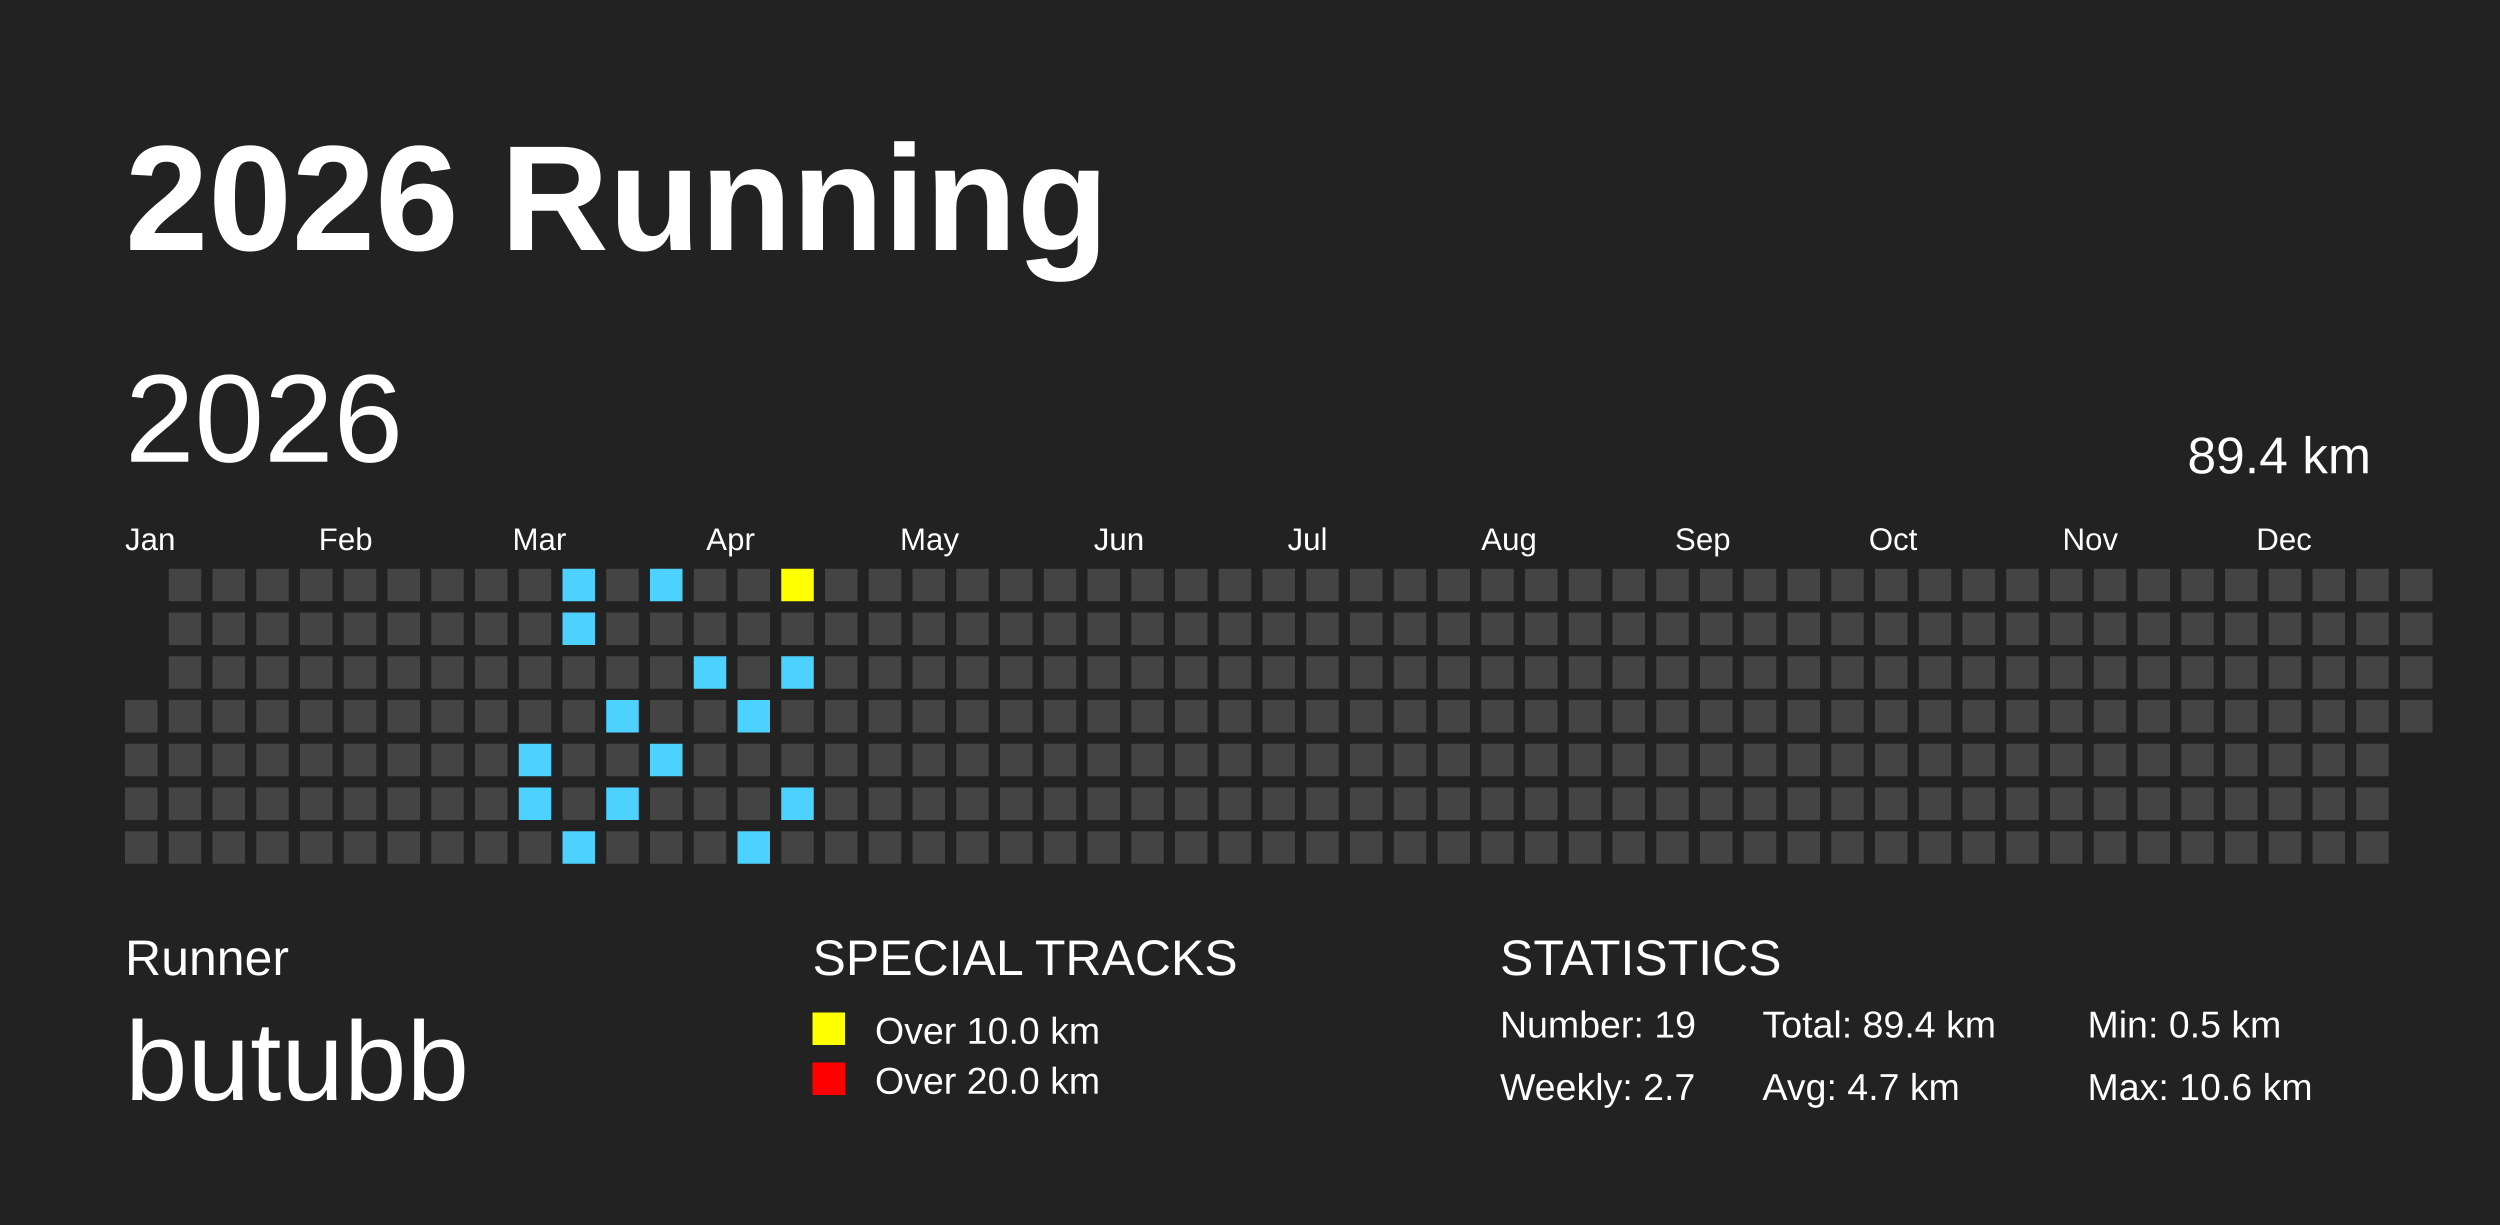
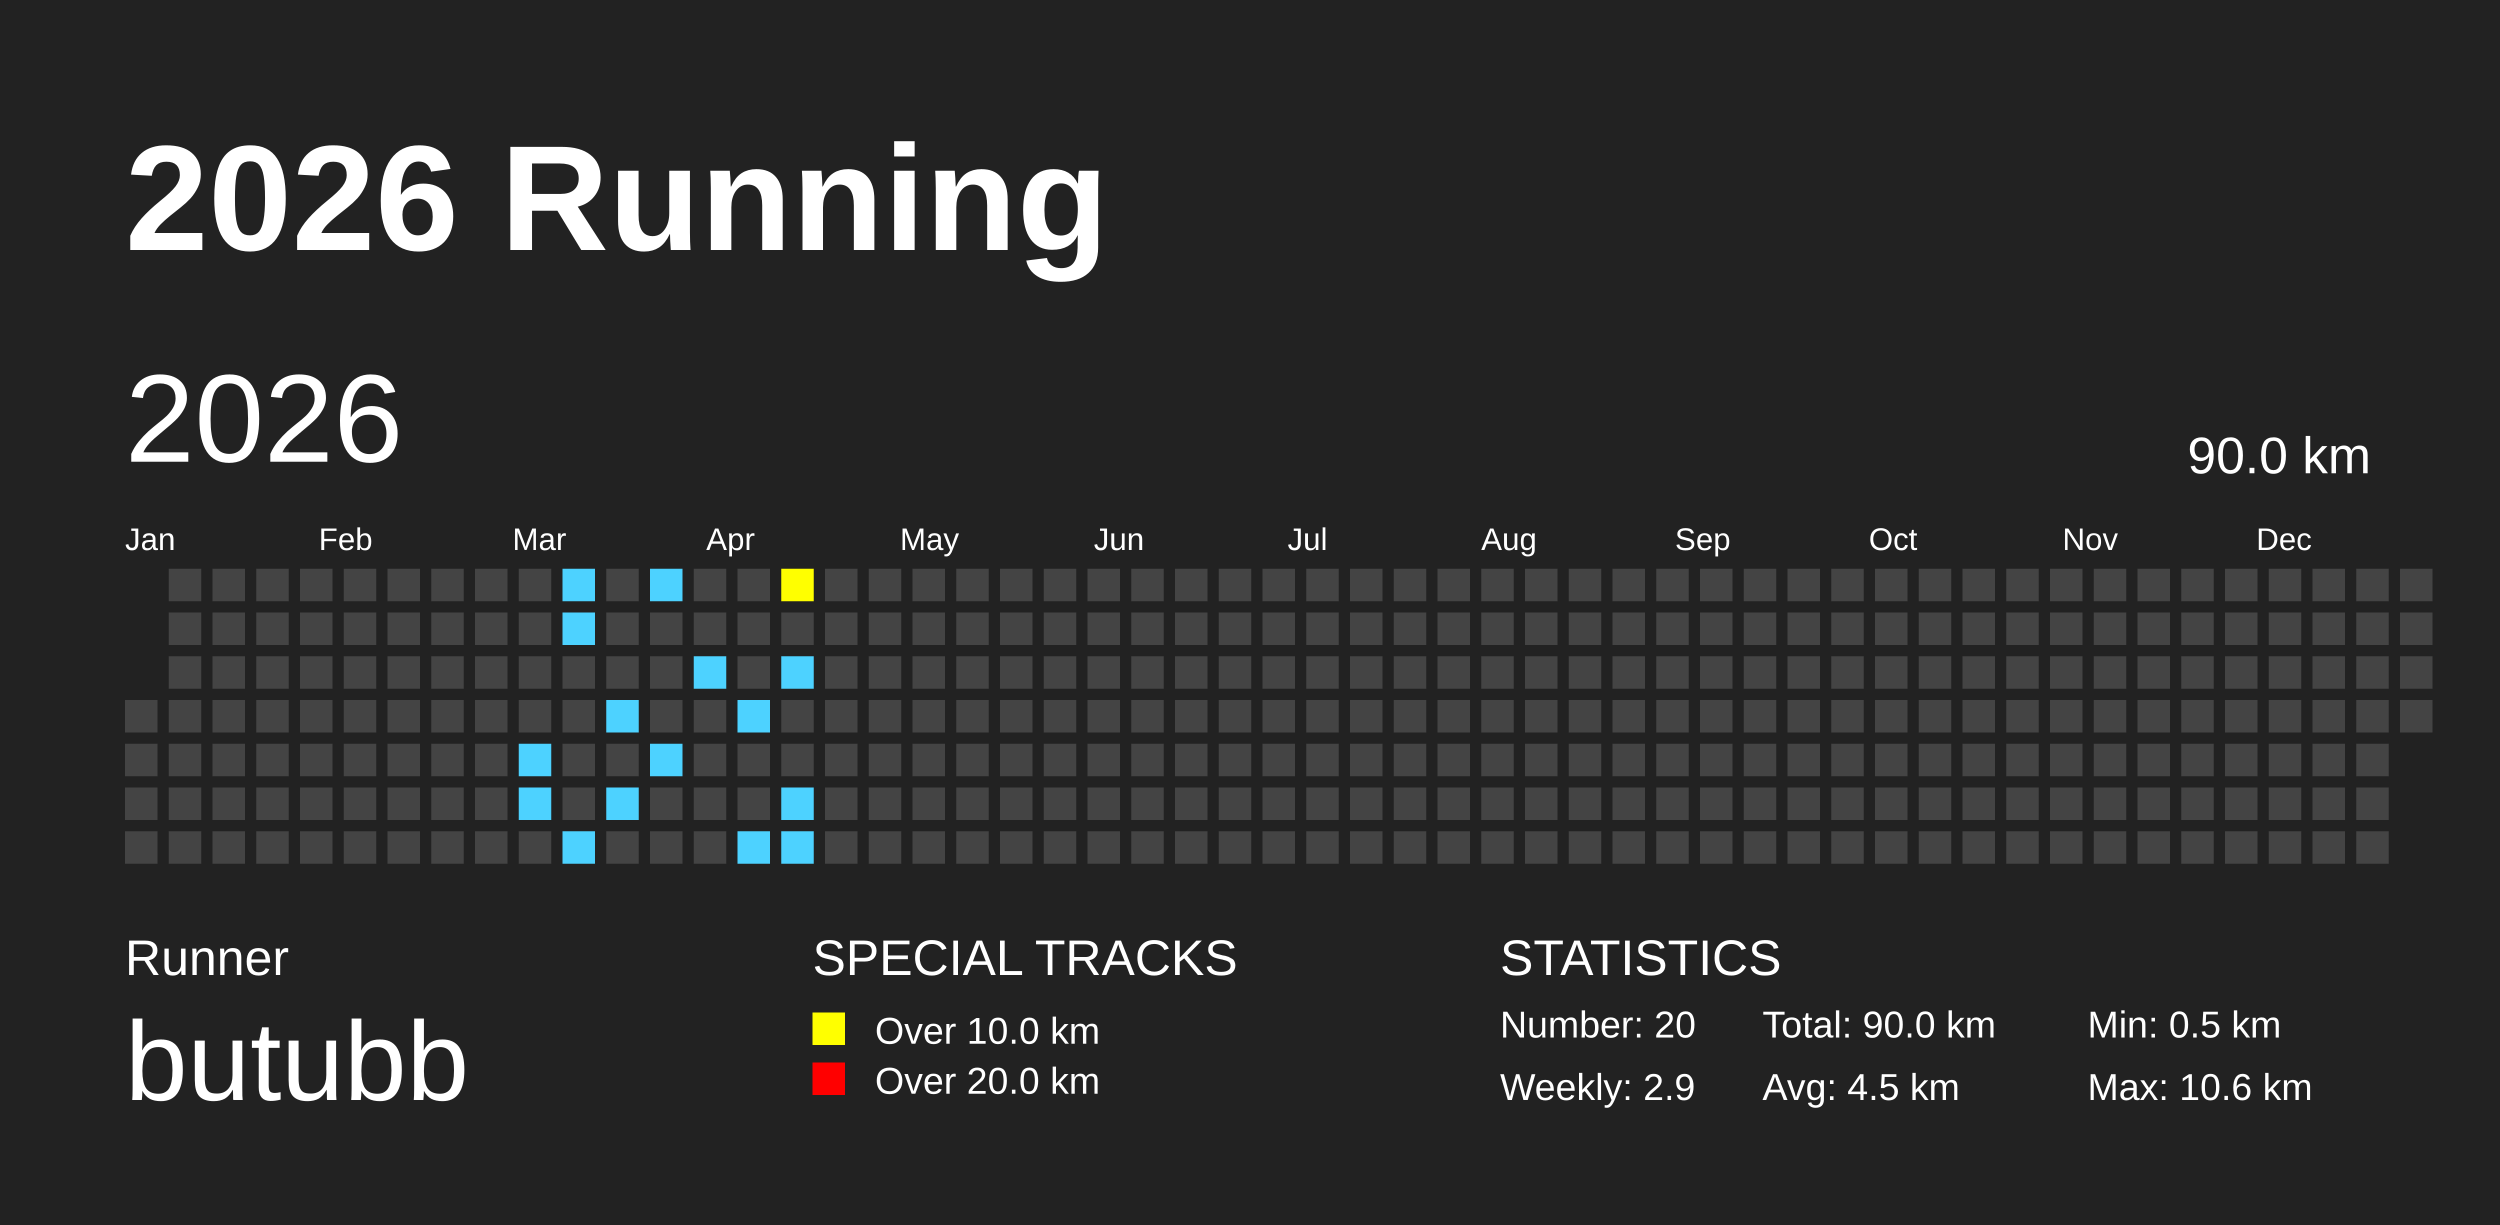
<svg xmlns="http://www.w3.org/2000/svg" baseProfile="full" height="98mm" version="1.1" viewBox="0,0,200,98" width="200mm">
  <defs />
  <rect fill="#222222" height="98" width="200" x="0" y="0" />
  <text fill="#FFFFFF" style="font-size:12px; font-family:Arial; font-weight:bold;" x="10" y="20">2026 Running</text>
  <text fill="#FFFFFF" style="font-size:4px; font-family:Arial" x="10" y="78">Runner</text>
  <text fill="#FFFFFF" style="font-size:9px; font-family:Arial" x="10" y="88">butubb</text>
  <text fill="#FFFFFF" style="font-size:4px; font-family:Arial" x="65" y="78">SPECIAL TRACKS</text>
  <rect fill="yellow" height="2.6" width="2.6" x="65" y="81" />
  <text fill="#FFFFFF" style="font-size:3px; font-family:Arial" x="70" y="83.5">Over 10.0 km</text>
  <rect fill="red" height="2.6" width="2.6" x="65" y="85" />
  <text fill="#FFFFFF" style="font-size:3px; font-family:Arial" x="70" y="87.5">Over 20.0 km</text>
  <text fill="#FFFFFF" style="font-size:4px; font-family:Arial" x="120" y="78">STATISTICS</text>
-   <text fill="#FFFFFF" style="font-size:3px; font-family:Arial" x="120" y="83">Number: 19</text>
-   <text fill="#FFFFFF" style="font-size:3px; font-family:Arial" x="120" y="88">Weekly: 2.7</text>
-   <text fill="#FFFFFF" style="font-size:3px; font-family:Arial" x="141" y="83">Total: 89.4 km</text>
-   <text fill="#FFFFFF" style="font-size:3px; font-family:Arial" x="141" y="88">Avg: 4.7 km</text>
+   <text fill="#FFFFFF" style="font-size:3px; font-family:Arial" x="120" y="83">Number: 20</text>
+   <text fill="#FFFFFF" style="font-size:3px; font-family:Arial" x="120" y="88">Weekly: 2.9</text>
+   <text fill="#FFFFFF" style="font-size:3px; font-family:Arial" x="141" y="83">Total: 90.0 km</text>
+   <text fill="#FFFFFF" style="font-size:3px; font-family:Arial" x="141" y="88">Avg: 4.5 km</text>
  <text fill="#FFFFFF" style="font-size:3px; font-family:Arial" x="167" y="83">Min: 0.5 km</text>
  <text fill="#FFFFFF" style="font-size:3px; font-family:Arial" x="167" y="88">Max: 10.6 km</text>
  <text dominant-baseline="hanging" fill="#FFFFFF" style="font-size:10.0px; font-family:Arial;" x="10" y="30">2026</text>
-   <text dominant-baseline="hanging" fill="#FFFFFF" style="font-size:4.125px; font-family:Arial;" x="175" y="35">89.4 km</text>
+   <text dominant-baseline="hanging" fill="#FFFFFF" style="font-size:4.125px; font-family:Arial;" x="175" y="35">90.0 km</text>
  <text fill="#FFFFFF" style="font-size:2.5px; font-family:Arial" x="10.0" y="44">Jan</text>
  <text fill="#FFFFFF" style="font-size:2.5px; font-family:Arial" x="25.5" y="44">Feb</text>
  <text fill="#FFFFFF" style="font-size:2.5px; font-family:Arial" x="41.0" y="44">Mar</text>
  <text fill="#FFFFFF" style="font-size:2.5px; font-family:Arial" x="56.5" y="44">Apr</text>
  <text fill="#FFFFFF" style="font-size:2.5px; font-family:Arial" x="72.0" y="44">May</text>
  <text fill="#FFFFFF" style="font-size:2.5px; font-family:Arial" x="87.5" y="44">Jun</text>
  <text fill="#FFFFFF" style="font-size:2.5px; font-family:Arial" x="103.0" y="44">Jul</text>
  <text fill="#FFFFFF" style="font-size:2.5px; font-family:Arial" x="118.5" y="44">Aug</text>
  <text fill="#FFFFFF" style="font-size:2.5px; font-family:Arial" x="134.0" y="44">Sep</text>
  <text fill="#FFFFFF" style="font-size:2.5px; font-family:Arial" x="149.5" y="44">Oct</text>
  <text fill="#FFFFFF" style="font-size:2.5px; font-family:Arial" x="165.0" y="44">Nov</text>
  <text fill="#FFFFFF" style="font-size:2.5px; font-family:Arial" x="180.5" y="44">Dec</text>
  <rect fill="#444444" height="2.6" width="2.6" x="10.0" y="56.0" />
  <rect fill="#444444" height="2.6" width="2.6" x="10.0" y="59.5" />
  <rect fill="#444444" height="2.6" width="2.6" x="10.0" y="63.0" />
  <rect fill="#444444" height="2.6" width="2.6" x="10.0" y="66.5" />
  <rect fill="#444444" height="2.6" width="2.6" x="13.5" y="45.5" />
  <rect fill="#444444" height="2.6" width="2.6" x="13.5" y="49.0" />
  <rect fill="#444444" height="2.6" width="2.6" x="13.5" y="52.5" />
  <rect fill="#444444" height="2.6" width="2.6" x="13.5" y="56.0" />
  <rect fill="#444444" height="2.6" width="2.6" x="13.5" y="59.5" />
  <rect fill="#444444" height="2.6" width="2.6" x="13.5" y="63.0" />
  <rect fill="#444444" height="2.6" width="2.6" x="13.5" y="66.5" />
  <rect fill="#444444" height="2.6" width="2.6" x="17.0" y="45.5" />
  <rect fill="#444444" height="2.6" width="2.6" x="17.0" y="49.0" />
  <rect fill="#444444" height="2.6" width="2.6" x="17.0" y="52.5" />
  <rect fill="#444444" height="2.6" width="2.6" x="17.0" y="56.0" />
  <rect fill="#444444" height="2.6" width="2.6" x="17.0" y="59.5" />
  <rect fill="#444444" height="2.6" width="2.6" x="17.0" y="63.0" />
  <rect fill="#444444" height="2.6" width="2.6" x="17.0" y="66.5" />
  <rect fill="#444444" height="2.6" width="2.6" x="20.5" y="45.5" />
  <rect fill="#444444" height="2.6" width="2.6" x="20.5" y="49.0" />
  <rect fill="#444444" height="2.6" width="2.6" x="20.5" y="52.5" />
  <rect fill="#444444" height="2.6" width="2.6" x="20.5" y="56.0" />
  <rect fill="#444444" height="2.6" width="2.6" x="20.5" y="59.5" />
  <rect fill="#444444" height="2.6" width="2.6" x="20.5" y="63.0" />
  <rect fill="#444444" height="2.6" width="2.6" x="20.5" y="66.5" />
  <rect fill="#444444" height="2.6" width="2.6" x="24.0" y="45.5" />
  <rect fill="#444444" height="2.6" width="2.6" x="24.0" y="49.0" />
  <rect fill="#444444" height="2.6" width="2.6" x="24.0" y="52.5" />
  <rect fill="#444444" height="2.6" width="2.6" x="24.0" y="56.0" />
  <rect fill="#444444" height="2.6" width="2.6" x="24.0" y="59.5" />
  <rect fill="#444444" height="2.6" width="2.6" x="24.0" y="63.0" />
  <rect fill="#444444" height="2.6" width="2.6" x="24.0" y="66.5" />
  <rect fill="#444444" height="2.6" width="2.6" x="27.5" y="45.5" />
  <rect fill="#444444" height="2.6" width="2.6" x="27.5" y="49.0" />
  <rect fill="#444444" height="2.6" width="2.6" x="27.5" y="52.5" />
  <rect fill="#444444" height="2.6" width="2.6" x="27.5" y="56.0" />
  <rect fill="#444444" height="2.6" width="2.6" x="27.5" y="59.5" />
  <rect fill="#444444" height="2.6" width="2.6" x="27.5" y="63.0" />
  <rect fill="#444444" height="2.6" width="2.6" x="27.5" y="66.5" />
  <rect fill="#444444" height="2.6" width="2.6" x="31.0" y="45.5" />
  <rect fill="#444444" height="2.6" width="2.6" x="31.0" y="49.0" />
  <rect fill="#444444" height="2.6" width="2.6" x="31.0" y="52.5" />
  <rect fill="#444444" height="2.6" width="2.6" x="31.0" y="56.0" />
  <rect fill="#444444" height="2.6" width="2.6" x="31.0" y="59.5" />
  <rect fill="#444444" height="2.6" width="2.6" x="31.0" y="63.0" />
  <rect fill="#444444" height="2.6" width="2.6" x="31.0" y="66.5" />
  <rect fill="#444444" height="2.6" width="2.6" x="34.5" y="45.5" />
  <rect fill="#444444" height="2.6" width="2.6" x="34.5" y="49.0" />
  <rect fill="#444444" height="2.6" width="2.6" x="34.5" y="52.5" />
  <rect fill="#444444" height="2.6" width="2.6" x="34.5" y="56.0" />
  <rect fill="#444444" height="2.6" width="2.6" x="34.5" y="59.5" />
  <rect fill="#444444" height="2.6" width="2.6" x="34.5" y="63.0" />
  <rect fill="#444444" height="2.6" width="2.6" x="34.5" y="66.5" />
  <rect fill="#444444" height="2.6" width="2.6" x="38.0" y="45.5" />
  <rect fill="#444444" height="2.6" width="2.6" x="38.0" y="49.0" />
  <rect fill="#444444" height="2.6" width="2.6" x="38.0" y="52.5" />
  <rect fill="#444444" height="2.6" width="2.6" x="38.0" y="56.0" />
  <rect fill="#444444" height="2.6" width="2.6" x="38.0" y="59.5" />
  <rect fill="#444444" height="2.6" width="2.6" x="38.0" y="63.0" />
  <rect fill="#444444" height="2.6" width="2.6" x="38.0" y="66.5" />
  <rect fill="#444444" height="2.6" width="2.6" x="41.5" y="45.5" />
  <rect fill="#444444" height="2.6" width="2.6" x="41.5" y="49.0" />
  <rect fill="#444444" height="2.6" width="2.6" x="41.5" y="52.5" />
  <rect fill="#444444" height="2.6" width="2.6" x="41.5" y="56.0" />
  <rect fill="#4DD2FF" height="2.6" width="2.6" x="41.5" y="59.5" />
  <rect fill="#4DD2FF" height="2.6" width="2.6" x="41.5" y="63.0" />
  <rect fill="#444444" height="2.6" width="2.6" x="41.5" y="66.5" />
  <rect fill="#4DD2FF" height="2.6" width="2.6" x="45.0" y="45.5" />
  <rect fill="#4DD2FF" height="2.6" width="2.6" x="45.0" y="49.0" />
  <rect fill="#444444" height="2.6" width="2.6" x="45.0" y="52.5" />
  <rect fill="#444444" height="2.6" width="2.6" x="45.0" y="56.0" />
  <rect fill="#444444" height="2.6" width="2.6" x="45.0" y="59.5" />
  <rect fill="#444444" height="2.6" width="2.6" x="45.0" y="63.0" />
  <rect fill="#4DD2FF" height="2.6" width="2.6" x="45.0" y="66.5" />
  <rect fill="#444444" height="2.6" width="2.6" x="48.5" y="45.5" />
  <rect fill="#444444" height="2.6" width="2.6" x="48.5" y="49.0" />
  <rect fill="#444444" height="2.6" width="2.6" x="48.5" y="52.5" />
  <rect fill="#4DD2FF" height="2.6" width="2.6" x="48.5" y="56.0" />
  <rect fill="#444444" height="2.6" width="2.6" x="48.5" y="59.5" />
  <rect fill="#4DD2FF" height="2.6" width="2.6" x="48.5" y="63.0" />
  <rect fill="#444444" height="2.6" width="2.6" x="48.5" y="66.5" />
  <rect fill="#4DD2FF" height="2.6" width="2.6" x="52.0" y="45.5" />
  <rect fill="#444444" height="2.6" width="2.6" x="52.0" y="49.0" />
  <rect fill="#444444" height="2.6" width="2.6" x="52.0" y="52.5" />
  <rect fill="#444444" height="2.6" width="2.6" x="52.0" y="56.0" />
  <rect fill="#4DD2FF" height="2.6" width="2.6" x="52.0" y="59.5" />
  <rect fill="#444444" height="2.6" width="2.6" x="52.0" y="63.0" />
  <rect fill="#444444" height="2.6" width="2.6" x="52.0" y="66.5" />
  <rect fill="#444444" height="2.6" width="2.6" x="55.5" y="45.5" />
  <rect fill="#444444" height="2.6" width="2.6" x="55.5" y="49.0" />
  <rect fill="#4DD2FF" height="2.6" width="2.6" x="55.5" y="52.5" />
  <rect fill="#444444" height="2.6" width="2.6" x="55.5" y="56.0" />
  <rect fill="#444444" height="2.6" width="2.6" x="55.5" y="59.5" />
  <rect fill="#444444" height="2.6" width="2.6" x="55.5" y="63.0" />
  <rect fill="#444444" height="2.6" width="2.6" x="55.5" y="66.5" />
  <rect fill="#444444" height="2.6" width="2.6" x="59.0" y="45.5" />
  <rect fill="#444444" height="2.6" width="2.6" x="59.0" y="49.0" />
  <rect fill="#444444" height="2.6" width="2.6" x="59.0" y="52.5" />
  <rect fill="#4DD2FF" height="2.6" width="2.6" x="59.0" y="56.0" />
  <rect fill="#444444" height="2.6" width="2.6" x="59.0" y="59.5" />
  <rect fill="#444444" height="2.6" width="2.6" x="59.0" y="63.0" />
  <rect fill="#4DD2FF" height="2.6" width="2.6" x="59.0" y="66.5" />
  <rect fill="yellow" height="2.6" width="2.6" x="62.5" y="45.5" />
  <rect fill="#444444" height="2.6" width="2.6" x="62.5" y="49.0" />
  <rect fill="#4DD2FF" height="2.6" width="2.6" x="62.5" y="52.5" />
  <rect fill="#444444" height="2.6" width="2.6" x="62.5" y="56.0" />
  <rect fill="#444444" height="2.6" width="2.6" x="62.5" y="59.5" />
  <rect fill="#4DD2FF" height="2.6" width="2.6" x="62.5" y="63.0" />
-   <rect fill="#444444" height="2.6" width="2.6" x="62.5" y="66.5" />
+   <rect fill="#4DD2FF" height="2.6" width="2.6" x="62.5" y="66.5" />
  <rect fill="#444444" height="2.6" width="2.6" x="66.0" y="45.5" />
  <rect fill="#444444" height="2.6" width="2.6" x="66.0" y="49.0" />
  <rect fill="#444444" height="2.6" width="2.6" x="66.0" y="52.5" />
  <rect fill="#444444" height="2.6" width="2.6" x="66.0" y="56.0" />
  <rect fill="#444444" height="2.6" width="2.6" x="66.0" y="59.5" />
  <rect fill="#444444" height="2.6" width="2.6" x="66.0" y="63.0" />
  <rect fill="#444444" height="2.6" width="2.6" x="66.0" y="66.5" />
  <rect fill="#444444" height="2.6" width="2.6" x="69.5" y="45.5" />
  <rect fill="#444444" height="2.6" width="2.6" x="69.5" y="49.0" />
  <rect fill="#444444" height="2.6" width="2.6" x="69.5" y="52.5" />
  <rect fill="#444444" height="2.6" width="2.6" x="69.5" y="56.0" />
  <rect fill="#444444" height="2.6" width="2.6" x="69.5" y="59.5" />
  <rect fill="#444444" height="2.6" width="2.6" x="69.5" y="63.0" />
  <rect fill="#444444" height="2.6" width="2.6" x="69.5" y="66.5" />
  <rect fill="#444444" height="2.6" width="2.6" x="73.0" y="45.5" />
  <rect fill="#444444" height="2.6" width="2.6" x="73.0" y="49.0" />
  <rect fill="#444444" height="2.6" width="2.6" x="73.0" y="52.5" />
  <rect fill="#444444" height="2.6" width="2.6" x="73.0" y="56.0" />
  <rect fill="#444444" height="2.6" width="2.6" x="73.0" y="59.5" />
  <rect fill="#444444" height="2.6" width="2.6" x="73.0" y="63.0" />
  <rect fill="#444444" height="2.6" width="2.6" x="73.0" y="66.5" />
  <rect fill="#444444" height="2.6" width="2.6" x="76.5" y="45.5" />
  <rect fill="#444444" height="2.6" width="2.6" x="76.5" y="49.0" />
  <rect fill="#444444" height="2.6" width="2.6" x="76.5" y="52.5" />
  <rect fill="#444444" height="2.6" width="2.6" x="76.5" y="56.0" />
  <rect fill="#444444" height="2.6" width="2.6" x="76.5" y="59.5" />
  <rect fill="#444444" height="2.6" width="2.6" x="76.5" y="63.0" />
  <rect fill="#444444" height="2.6" width="2.6" x="76.5" y="66.5" />
  <rect fill="#444444" height="2.6" width="2.6" x="80.0" y="45.5" />
  <rect fill="#444444" height="2.6" width="2.6" x="80.0" y="49.0" />
  <rect fill="#444444" height="2.6" width="2.6" x="80.0" y="52.5" />
  <rect fill="#444444" height="2.6" width="2.6" x="80.0" y="56.0" />
  <rect fill="#444444" height="2.6" width="2.6" x="80.0" y="59.5" />
  <rect fill="#444444" height="2.6" width="2.6" x="80.0" y="63.0" />
  <rect fill="#444444" height="2.6" width="2.6" x="80.0" y="66.5" />
  <rect fill="#444444" height="2.6" width="2.6" x="83.5" y="45.5" />
  <rect fill="#444444" height="2.6" width="2.6" x="83.5" y="49.0" />
  <rect fill="#444444" height="2.6" width="2.6" x="83.5" y="52.5" />
  <rect fill="#444444" height="2.6" width="2.6" x="83.5" y="56.0" />
  <rect fill="#444444" height="2.6" width="2.6" x="83.5" y="59.5" />
  <rect fill="#444444" height="2.6" width="2.6" x="83.5" y="63.0" />
  <rect fill="#444444" height="2.6" width="2.6" x="83.5" y="66.5" />
  <rect fill="#444444" height="2.6" width="2.6" x="87.0" y="45.5" />
  <rect fill="#444444" height="2.6" width="2.6" x="87.0" y="49.0" />
  <rect fill="#444444" height="2.6" width="2.6" x="87.0" y="52.5" />
  <rect fill="#444444" height="2.6" width="2.6" x="87.0" y="56.0" />
  <rect fill="#444444" height="2.6" width="2.6" x="87.0" y="59.5" />
  <rect fill="#444444" height="2.6" width="2.6" x="87.0" y="63.0" />
  <rect fill="#444444" height="2.6" width="2.6" x="87.0" y="66.5" />
  <rect fill="#444444" height="2.6" width="2.6" x="90.5" y="45.5" />
  <rect fill="#444444" height="2.6" width="2.6" x="90.5" y="49.0" />
  <rect fill="#444444" height="2.6" width="2.6" x="90.5" y="52.5" />
  <rect fill="#444444" height="2.6" width="2.6" x="90.5" y="56.0" />
  <rect fill="#444444" height="2.6" width="2.6" x="90.5" y="59.5" />
  <rect fill="#444444" height="2.6" width="2.6" x="90.5" y="63.0" />
  <rect fill="#444444" height="2.6" width="2.6" x="90.5" y="66.5" />
  <rect fill="#444444" height="2.6" width="2.6" x="94.0" y="45.5" />
  <rect fill="#444444" height="2.6" width="2.6" x="94.0" y="49.0" />
  <rect fill="#444444" height="2.6" width="2.6" x="94.0" y="52.5" />
  <rect fill="#444444" height="2.6" width="2.6" x="94.0" y="56.0" />
  <rect fill="#444444" height="2.6" width="2.6" x="94.0" y="59.5" />
  <rect fill="#444444" height="2.6" width="2.6" x="94.0" y="63.0" />
  <rect fill="#444444" height="2.6" width="2.6" x="94.0" y="66.5" />
  <rect fill="#444444" height="2.6" width="2.6" x="97.5" y="45.5" />
  <rect fill="#444444" height="2.6" width="2.6" x="97.5" y="49.0" />
  <rect fill="#444444" height="2.6" width="2.6" x="97.5" y="52.5" />
  <rect fill="#444444" height="2.6" width="2.6" x="97.5" y="56.0" />
  <rect fill="#444444" height="2.6" width="2.6" x="97.5" y="59.5" />
  <rect fill="#444444" height="2.6" width="2.6" x="97.5" y="63.0" />
  <rect fill="#444444" height="2.6" width="2.6" x="97.5" y="66.5" />
  <rect fill="#444444" height="2.6" width="2.6" x="101.0" y="45.5" />
  <rect fill="#444444" height="2.6" width="2.6" x="101.0" y="49.0" />
  <rect fill="#444444" height="2.6" width="2.6" x="101.0" y="52.5" />
  <rect fill="#444444" height="2.6" width="2.6" x="101.0" y="56.0" />
  <rect fill="#444444" height="2.6" width="2.6" x="101.0" y="59.5" />
  <rect fill="#444444" height="2.6" width="2.6" x="101.0" y="63.0" />
  <rect fill="#444444" height="2.6" width="2.6" x="101.0" y="66.5" />
  <rect fill="#444444" height="2.6" width="2.6" x="104.5" y="45.5" />
  <rect fill="#444444" height="2.6" width="2.6" x="104.5" y="49.0" />
  <rect fill="#444444" height="2.6" width="2.6" x="104.5" y="52.5" />
  <rect fill="#444444" height="2.6" width="2.6" x="104.5" y="56.0" />
  <rect fill="#444444" height="2.6" width="2.6" x="104.5" y="59.5" />
  <rect fill="#444444" height="2.6" width="2.6" x="104.5" y="63.0" />
  <rect fill="#444444" height="2.6" width="2.6" x="104.5" y="66.5" />
  <rect fill="#444444" height="2.6" width="2.6" x="108.0" y="45.5" />
  <rect fill="#444444" height="2.6" width="2.6" x="108.0" y="49.0" />
  <rect fill="#444444" height="2.6" width="2.6" x="108.0" y="52.5" />
  <rect fill="#444444" height="2.6" width="2.6" x="108.0" y="56.0" />
  <rect fill="#444444" height="2.6" width="2.6" x="108.0" y="59.5" />
  <rect fill="#444444" height="2.6" width="2.6" x="108.0" y="63.0" />
  <rect fill="#444444" height="2.6" width="2.6" x="108.0" y="66.5" />
  <rect fill="#444444" height="2.6" width="2.6" x="111.5" y="45.5" />
  <rect fill="#444444" height="2.6" width="2.6" x="111.5" y="49.0" />
  <rect fill="#444444" height="2.6" width="2.6" x="111.5" y="52.5" />
  <rect fill="#444444" height="2.6" width="2.6" x="111.5" y="56.0" />
  <rect fill="#444444" height="2.6" width="2.6" x="111.5" y="59.5" />
  <rect fill="#444444" height="2.6" width="2.6" x="111.5" y="63.0" />
  <rect fill="#444444" height="2.6" width="2.6" x="111.5" y="66.5" />
  <rect fill="#444444" height="2.6" width="2.6" x="115.0" y="45.5" />
  <rect fill="#444444" height="2.6" width="2.6" x="115.0" y="49.0" />
  <rect fill="#444444" height="2.6" width="2.6" x="115.0" y="52.5" />
  <rect fill="#444444" height="2.6" width="2.6" x="115.0" y="56.0" />
  <rect fill="#444444" height="2.6" width="2.6" x="115.0" y="59.5" />
  <rect fill="#444444" height="2.6" width="2.6" x="115.0" y="63.0" />
  <rect fill="#444444" height="2.6" width="2.6" x="115.0" y="66.5" />
  <rect fill="#444444" height="2.6" width="2.6" x="118.5" y="45.5" />
  <rect fill="#444444" height="2.6" width="2.6" x="118.5" y="49.0" />
  <rect fill="#444444" height="2.6" width="2.6" x="118.5" y="52.5" />
  <rect fill="#444444" height="2.6" width="2.6" x="118.5" y="56.0" />
  <rect fill="#444444" height="2.6" width="2.6" x="118.5" y="59.5" />
  <rect fill="#444444" height="2.6" width="2.6" x="118.5" y="63.0" />
  <rect fill="#444444" height="2.6" width="2.6" x="118.5" y="66.5" />
  <rect fill="#444444" height="2.6" width="2.6" x="122.0" y="45.5" />
  <rect fill="#444444" height="2.6" width="2.6" x="122.0" y="49.0" />
  <rect fill="#444444" height="2.6" width="2.6" x="122.0" y="52.5" />
  <rect fill="#444444" height="2.6" width="2.6" x="122.0" y="56.0" />
  <rect fill="#444444" height="2.6" width="2.6" x="122.0" y="59.5" />
  <rect fill="#444444" height="2.6" width="2.6" x="122.0" y="63.0" />
  <rect fill="#444444" height="2.6" width="2.6" x="122.0" y="66.5" />
  <rect fill="#444444" height="2.6" width="2.6" x="125.5" y="45.5" />
  <rect fill="#444444" height="2.6" width="2.6" x="125.5" y="49.0" />
  <rect fill="#444444" height="2.6" width="2.6" x="125.5" y="52.5" />
  <rect fill="#444444" height="2.6" width="2.6" x="125.5" y="56.0" />
  <rect fill="#444444" height="2.6" width="2.6" x="125.5" y="59.5" />
  <rect fill="#444444" height="2.6" width="2.6" x="125.5" y="63.0" />
  <rect fill="#444444" height="2.6" width="2.6" x="125.5" y="66.5" />
  <rect fill="#444444" height="2.6" width="2.6" x="129.0" y="45.5" />
  <rect fill="#444444" height="2.6" width="2.6" x="129.0" y="49.0" />
  <rect fill="#444444" height="2.6" width="2.6" x="129.0" y="52.5" />
  <rect fill="#444444" height="2.6" width="2.6" x="129.0" y="56.0" />
  <rect fill="#444444" height="2.6" width="2.6" x="129.0" y="59.5" />
  <rect fill="#444444" height="2.6" width="2.6" x="129.0" y="63.0" />
  <rect fill="#444444" height="2.6" width="2.6" x="129.0" y="66.5" />
  <rect fill="#444444" height="2.6" width="2.6" x="132.5" y="45.5" />
  <rect fill="#444444" height="2.6" width="2.6" x="132.5" y="49.0" />
  <rect fill="#444444" height="2.6" width="2.6" x="132.5" y="52.5" />
  <rect fill="#444444" height="2.6" width="2.6" x="132.5" y="56.0" />
  <rect fill="#444444" height="2.6" width="2.6" x="132.5" y="59.5" />
  <rect fill="#444444" height="2.6" width="2.6" x="132.5" y="63.0" />
  <rect fill="#444444" height="2.6" width="2.6" x="132.5" y="66.5" />
  <rect fill="#444444" height="2.6" width="2.6" x="136.0" y="45.5" />
  <rect fill="#444444" height="2.6" width="2.6" x="136.0" y="49.0" />
  <rect fill="#444444" height="2.6" width="2.6" x="136.0" y="52.5" />
  <rect fill="#444444" height="2.6" width="2.6" x="136.0" y="56.0" />
  <rect fill="#444444" height="2.6" width="2.6" x="136.0" y="59.5" />
  <rect fill="#444444" height="2.6" width="2.6" x="136.0" y="63.0" />
  <rect fill="#444444" height="2.6" width="2.6" x="136.0" y="66.5" />
  <rect fill="#444444" height="2.6" width="2.6" x="139.5" y="45.5" />
  <rect fill="#444444" height="2.6" width="2.6" x="139.5" y="49.0" />
  <rect fill="#444444" height="2.6" width="2.6" x="139.5" y="52.5" />
  <rect fill="#444444" height="2.6" width="2.6" x="139.5" y="56.0" />
  <rect fill="#444444" height="2.6" width="2.6" x="139.5" y="59.5" />
  <rect fill="#444444" height="2.6" width="2.6" x="139.5" y="63.0" />
  <rect fill="#444444" height="2.6" width="2.6" x="139.5" y="66.5" />
  <rect fill="#444444" height="2.6" width="2.6" x="143.0" y="45.5" />
  <rect fill="#444444" height="2.6" width="2.6" x="143.0" y="49.0" />
  <rect fill="#444444" height="2.6" width="2.6" x="143.0" y="52.5" />
  <rect fill="#444444" height="2.6" width="2.6" x="143.0" y="56.0" />
  <rect fill="#444444" height="2.6" width="2.6" x="143.0" y="59.5" />
  <rect fill="#444444" height="2.6" width="2.6" x="143.0" y="63.0" />
  <rect fill="#444444" height="2.6" width="2.6" x="143.0" y="66.5" />
  <rect fill="#444444" height="2.6" width="2.6" x="146.5" y="45.5" />
  <rect fill="#444444" height="2.6" width="2.6" x="146.5" y="49.0" />
  <rect fill="#444444" height="2.6" width="2.6" x="146.5" y="52.5" />
  <rect fill="#444444" height="2.6" width="2.6" x="146.5" y="56.0" />
  <rect fill="#444444" height="2.6" width="2.6" x="146.5" y="59.5" />
  <rect fill="#444444" height="2.6" width="2.6" x="146.5" y="63.0" />
  <rect fill="#444444" height="2.6" width="2.6" x="146.5" y="66.5" />
  <rect fill="#444444" height="2.6" width="2.6" x="150.0" y="45.5" />
  <rect fill="#444444" height="2.6" width="2.6" x="150.0" y="49.0" />
  <rect fill="#444444" height="2.6" width="2.6" x="150.0" y="52.5" />
  <rect fill="#444444" height="2.6" width="2.6" x="150.0" y="56.0" />
  <rect fill="#444444" height="2.6" width="2.6" x="150.0" y="59.5" />
  <rect fill="#444444" height="2.6" width="2.6" x="150.0" y="63.0" />
  <rect fill="#444444" height="2.6" width="2.6" x="150.0" y="66.5" />
  <rect fill="#444444" height="2.6" width="2.6" x="153.5" y="45.5" />
  <rect fill="#444444" height="2.6" width="2.6" x="153.5" y="49.0" />
  <rect fill="#444444" height="2.6" width="2.6" x="153.5" y="52.5" />
  <rect fill="#444444" height="2.6" width="2.6" x="153.5" y="56.0" />
  <rect fill="#444444" height="2.6" width="2.6" x="153.5" y="59.5" />
  <rect fill="#444444" height="2.6" width="2.6" x="153.5" y="63.0" />
  <rect fill="#444444" height="2.6" width="2.6" x="153.5" y="66.5" />
  <rect fill="#444444" height="2.6" width="2.6" x="157.0" y="45.5" />
  <rect fill="#444444" height="2.6" width="2.6" x="157.0" y="49.0" />
  <rect fill="#444444" height="2.6" width="2.6" x="157.0" y="52.5" />
  <rect fill="#444444" height="2.6" width="2.6" x="157.0" y="56.0" />
  <rect fill="#444444" height="2.6" width="2.6" x="157.0" y="59.5" />
  <rect fill="#444444" height="2.6" width="2.6" x="157.0" y="63.0" />
  <rect fill="#444444" height="2.6" width="2.6" x="157.0" y="66.5" />
  <rect fill="#444444" height="2.6" width="2.6" x="160.5" y="45.5" />
  <rect fill="#444444" height="2.6" width="2.6" x="160.5" y="49.0" />
  <rect fill="#444444" height="2.6" width="2.6" x="160.5" y="52.5" />
  <rect fill="#444444" height="2.6" width="2.6" x="160.5" y="56.0" />
  <rect fill="#444444" height="2.6" width="2.6" x="160.5" y="59.5" />
  <rect fill="#444444" height="2.6" width="2.6" x="160.5" y="63.0" />
  <rect fill="#444444" height="2.6" width="2.6" x="160.5" y="66.5" />
  <rect fill="#444444" height="2.6" width="2.6" x="164.0" y="45.5" />
  <rect fill="#444444" height="2.6" width="2.6" x="164.0" y="49.0" />
  <rect fill="#444444" height="2.6" width="2.6" x="164.0" y="52.5" />
  <rect fill="#444444" height="2.6" width="2.6" x="164.0" y="56.0" />
  <rect fill="#444444" height="2.6" width="2.6" x="164.0" y="59.5" />
  <rect fill="#444444" height="2.6" width="2.6" x="164.0" y="63.0" />
  <rect fill="#444444" height="2.6" width="2.6" x="164.0" y="66.5" />
  <rect fill="#444444" height="2.6" width="2.6" x="167.5" y="45.5" />
  <rect fill="#444444" height="2.6" width="2.6" x="167.5" y="49.0" />
  <rect fill="#444444" height="2.6" width="2.6" x="167.5" y="52.5" />
  <rect fill="#444444" height="2.6" width="2.6" x="167.5" y="56.0" />
  <rect fill="#444444" height="2.6" width="2.6" x="167.5" y="59.5" />
  <rect fill="#444444" height="2.6" width="2.6" x="167.5" y="63.0" />
  <rect fill="#444444" height="2.6" width="2.6" x="167.5" y="66.5" />
  <rect fill="#444444" height="2.6" width="2.6" x="171.0" y="45.5" />
  <rect fill="#444444" height="2.6" width="2.6" x="171.0" y="49.0" />
  <rect fill="#444444" height="2.6" width="2.6" x="171.0" y="52.5" />
  <rect fill="#444444" height="2.6" width="2.6" x="171.0" y="56.0" />
  <rect fill="#444444" height="2.6" width="2.6" x="171.0" y="59.5" />
  <rect fill="#444444" height="2.6" width="2.6" x="171.0" y="63.0" />
  <rect fill="#444444" height="2.6" width="2.6" x="171.0" y="66.5" />
  <rect fill="#444444" height="2.6" width="2.6" x="174.5" y="45.5" />
  <rect fill="#444444" height="2.6" width="2.6" x="174.5" y="49.0" />
  <rect fill="#444444" height="2.6" width="2.6" x="174.5" y="52.5" />
  <rect fill="#444444" height="2.6" width="2.6" x="174.5" y="56.0" />
  <rect fill="#444444" height="2.6" width="2.6" x="174.5" y="59.5" />
  <rect fill="#444444" height="2.6" width="2.6" x="174.5" y="63.0" />
  <rect fill="#444444" height="2.6" width="2.6" x="174.5" y="66.5" />
  <rect fill="#444444" height="2.6" width="2.6" x="178.0" y="45.5" />
  <rect fill="#444444" height="2.6" width="2.6" x="178.0" y="49.0" />
  <rect fill="#444444" height="2.6" width="2.6" x="178.0" y="52.5" />
  <rect fill="#444444" height="2.6" width="2.6" x="178.0" y="56.0" />
  <rect fill="#444444" height="2.6" width="2.6" x="178.0" y="59.5" />
  <rect fill="#444444" height="2.6" width="2.6" x="178.0" y="63.0" />
  <rect fill="#444444" height="2.6" width="2.6" x="178.0" y="66.5" />
  <rect fill="#444444" height="2.6" width="2.6" x="181.5" y="45.5" />
  <rect fill="#444444" height="2.6" width="2.6" x="181.5" y="49.0" />
  <rect fill="#444444" height="2.6" width="2.6" x="181.5" y="52.5" />
  <rect fill="#444444" height="2.6" width="2.6" x="181.5" y="56.0" />
  <rect fill="#444444" height="2.6" width="2.6" x="181.5" y="59.5" />
  <rect fill="#444444" height="2.6" width="2.6" x="181.5" y="63.0" />
  <rect fill="#444444" height="2.6" width="2.6" x="181.5" y="66.5" />
  <rect fill="#444444" height="2.6" width="2.6" x="185.0" y="45.5" />
  <rect fill="#444444" height="2.6" width="2.6" x="185.0" y="49.0" />
  <rect fill="#444444" height="2.6" width="2.6" x="185.0" y="52.5" />
  <rect fill="#444444" height="2.6" width="2.6" x="185.0" y="56.0" />
  <rect fill="#444444" height="2.6" width="2.6" x="185.0" y="59.5" />
  <rect fill="#444444" height="2.6" width="2.6" x="185.0" y="63.0" />
  <rect fill="#444444" height="2.6" width="2.6" x="185.0" y="66.5" />
  <rect fill="#444444" height="2.6" width="2.6" x="188.5" y="45.5" />
  <rect fill="#444444" height="2.6" width="2.6" x="188.5" y="49.0" />
  <rect fill="#444444" height="2.6" width="2.6" x="188.5" y="52.5" />
  <rect fill="#444444" height="2.6" width="2.6" x="188.5" y="56.0" />
  <rect fill="#444444" height="2.6" width="2.6" x="188.5" y="59.5" />
  <rect fill="#444444" height="2.6" width="2.6" x="188.5" y="63.0" />
  <rect fill="#444444" height="2.6" width="2.6" x="188.5" y="66.5" />
  <rect fill="#444444" height="2.6" width="2.6" x="192.0" y="45.5" />
  <rect fill="#444444" height="2.6" width="2.6" x="192.0" y="49.0" />
  <rect fill="#444444" height="2.6" width="2.6" x="192.0" y="52.5" />
  <rect fill="#444444" height="2.6" width="2.6" x="192.0" y="56.0" />
</svg>
